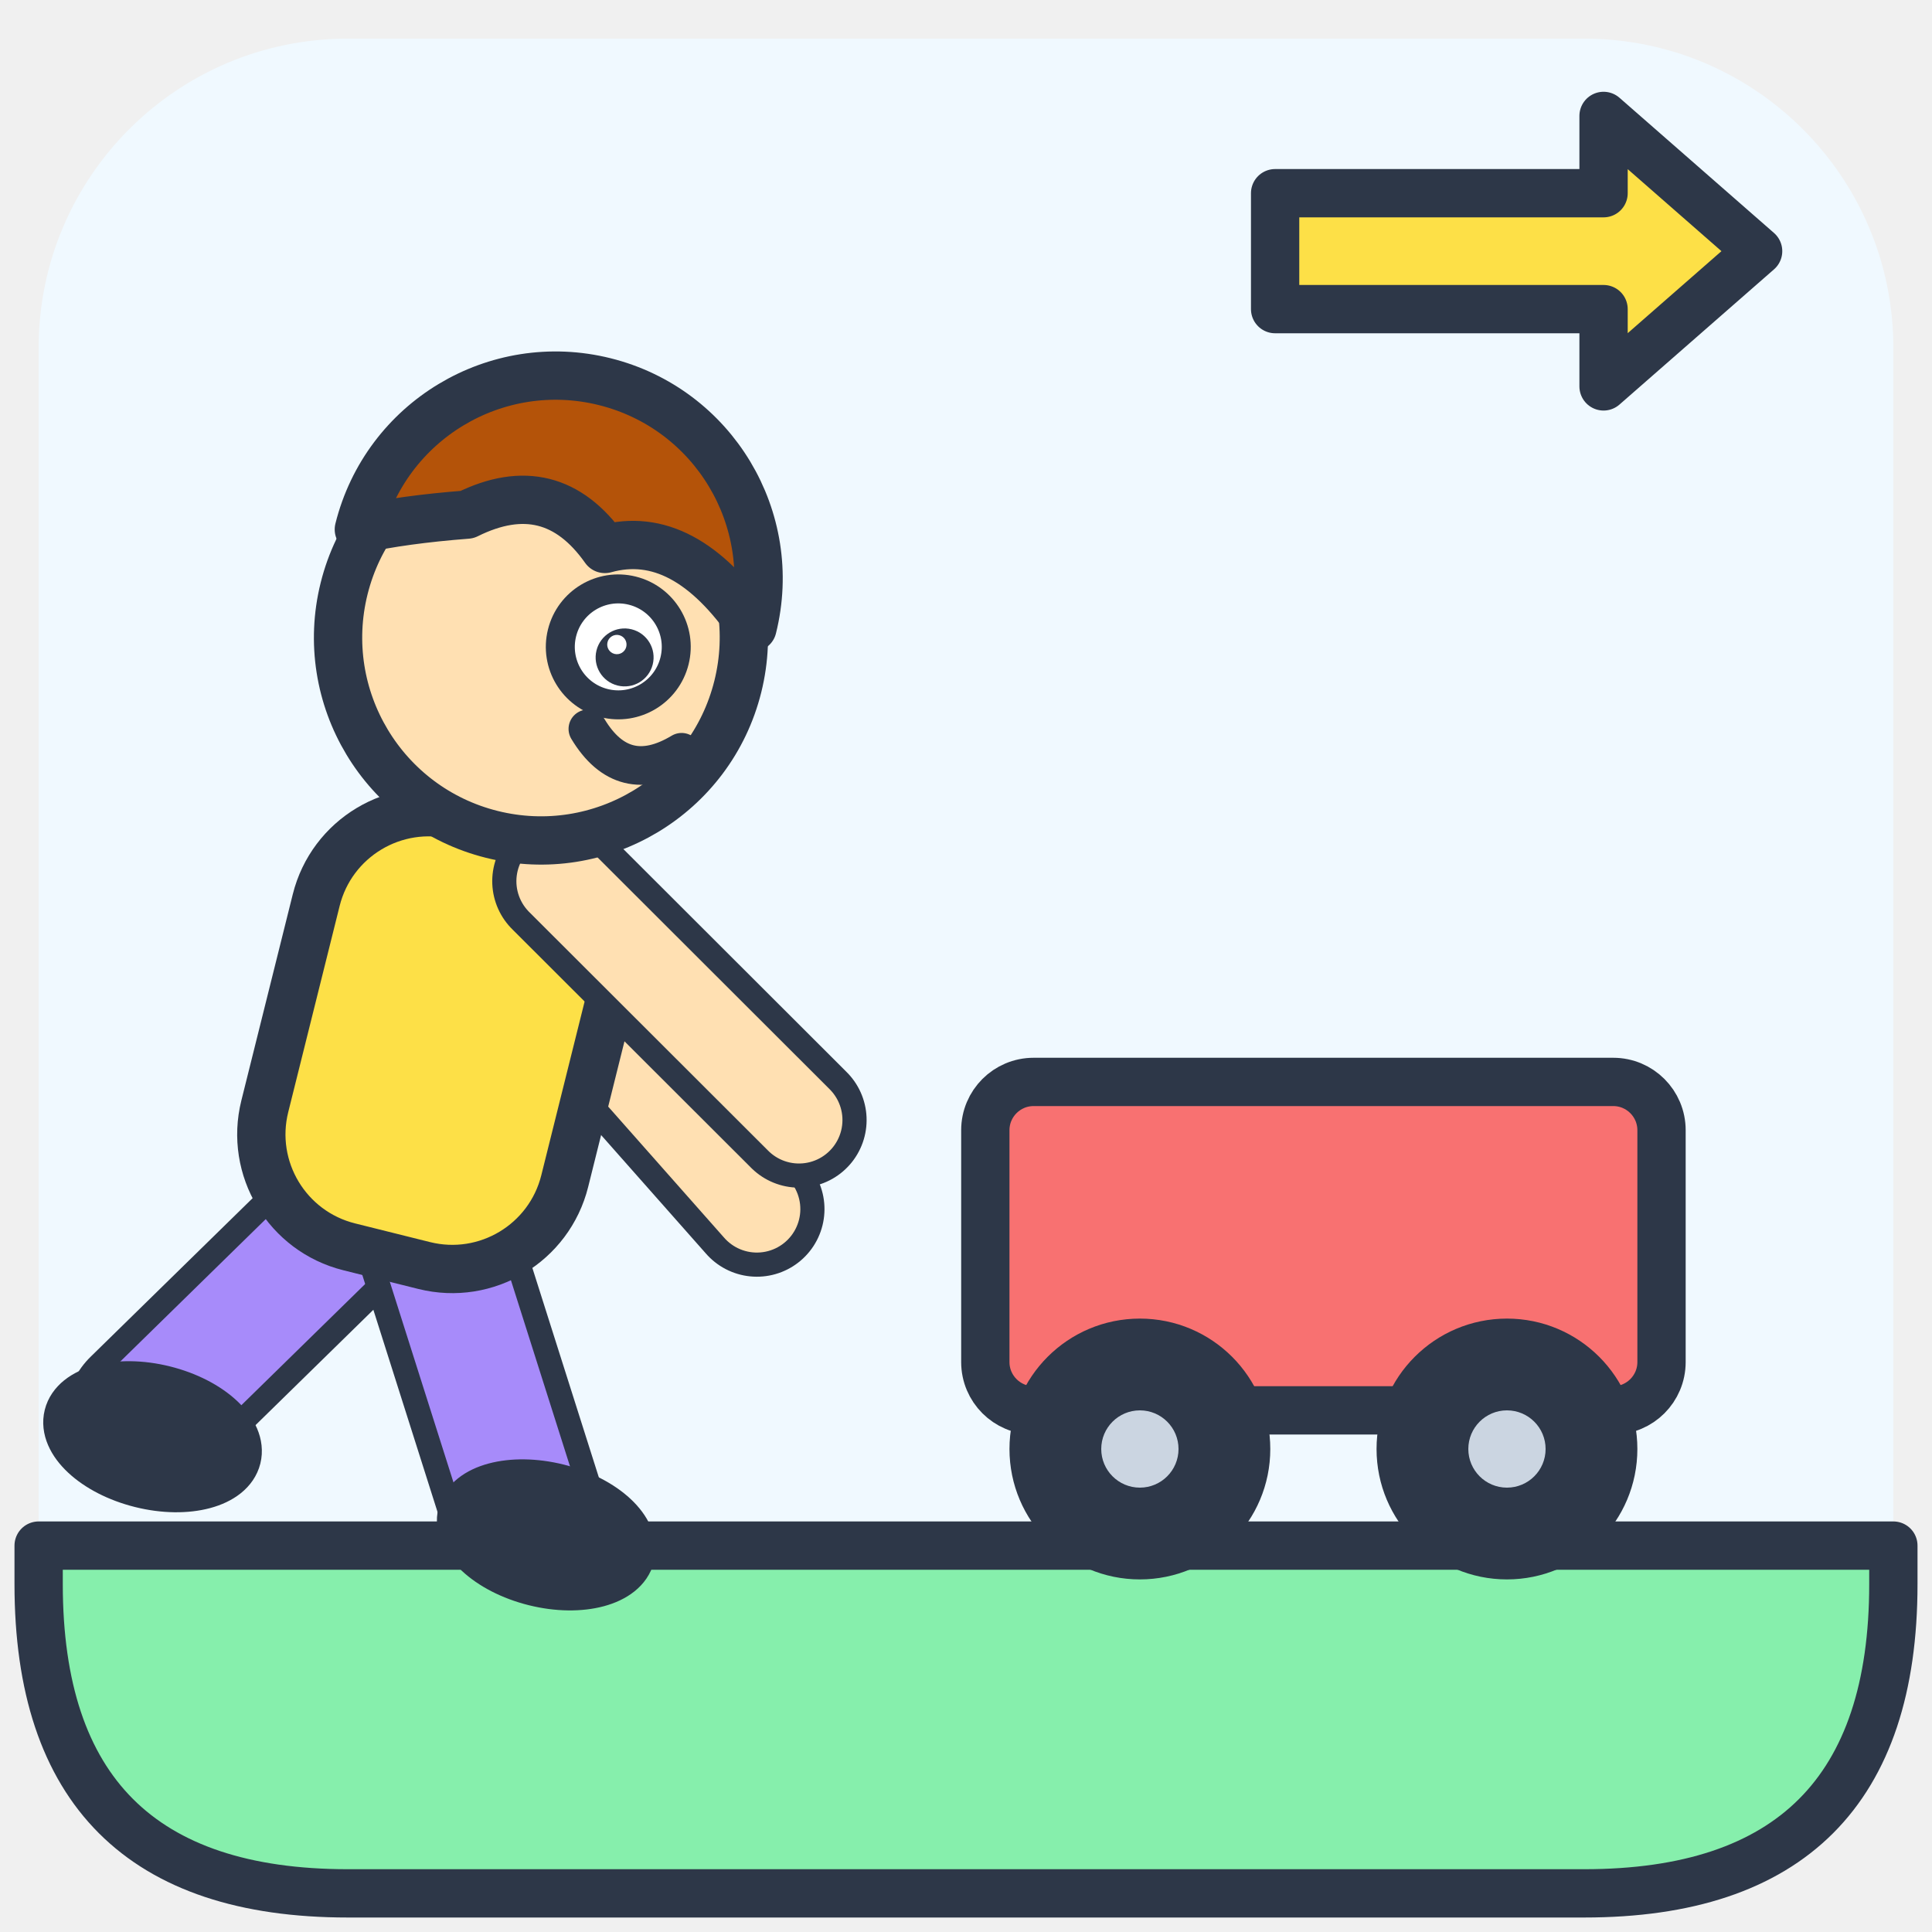
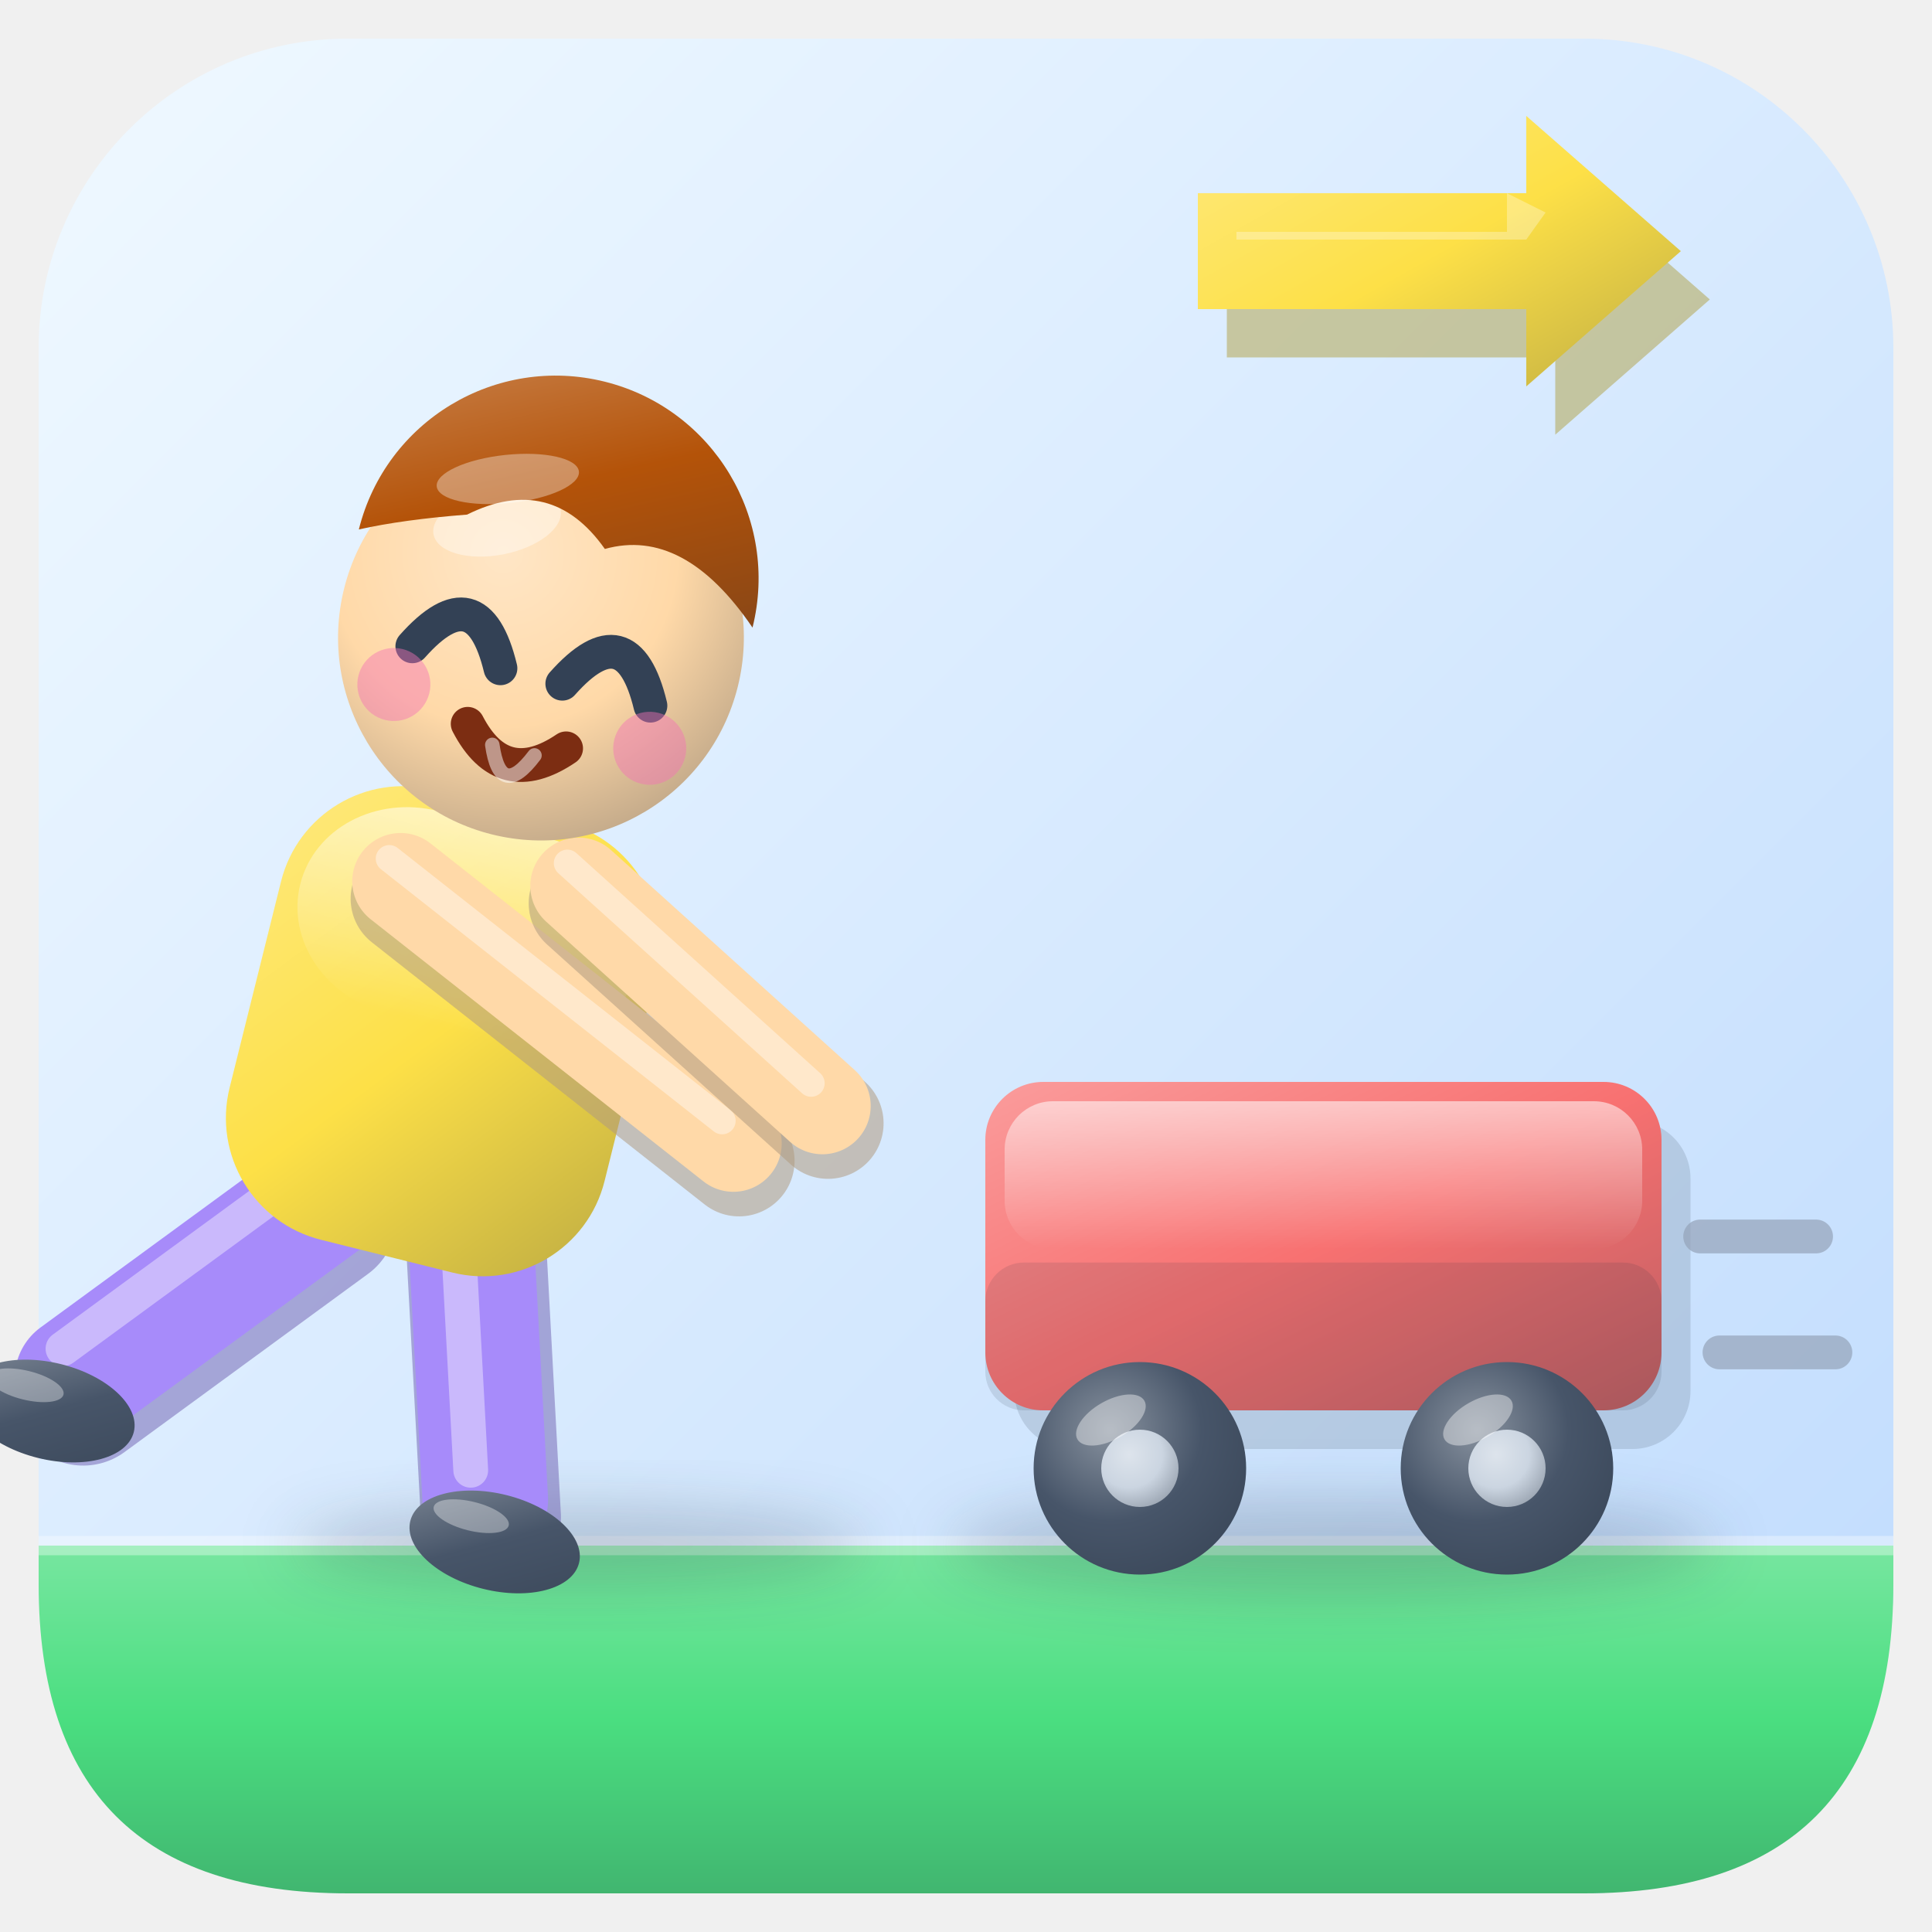
<svg xmlns="http://www.w3.org/2000/svg" viewBox="0 0 200 200" role="img" aria-label="דוחף">
-   <rect x="4" y="4" width="192" height="192" rx="32" fill="#F0F9FF" />
-   <g stroke="#2D3748" stroke-width="5" stroke-linejoin="round" stroke-linecap="round">
-     <path d="M4 160 H196 V164 Q196 196 164 196 H36 Q4 196 4 164Z" fill="#86EFAC" />
-     <g transform="translate(56 66) scale(1) rotate(14)">
-       <path d="M4 30 L36 52" fill="none" stroke-width="14" />
-       <path d="M4 30 L36 52" fill="none" stroke="#FFE0B2" stroke-width="9" />
-       <path d="M-4 62 L-20 88" fill="none" stroke-width="17" />
-       <path d="M-4 62 L-20 88" fill="none" stroke="#A78BFA" stroke-width="12" />
-       <path d="M4 62 L20 88" fill="none" stroke-width="17" />
-       <path d="M4 62 L20 88" fill="none" stroke="#A78BFA" stroke-width="12" />
-       <ellipse cx="-19" cy="90" rx="9" ry="5" fill="#2D3748" />
-       <ellipse cx="23" cy="90" rx="9" ry="5" fill="#2D3748" />
-       <rect x="-16" y="20" width="32" height="46" rx="12" fill="#FDE047" />
-       <path d="M8 24 L38 42" fill="none" stroke-width="14" />
-       <path d="M8 24 L38 42" fill="none" stroke="#FFE0B2" stroke-width="9" />
-       <circle cx="0" cy="0" r="21" fill="#FFE0B2" />
-       <path d="M-21 -6.3 A21 21 0 0 1 21 -6.3 Q11.6 -14.7 4.2 -10.5 Q-3.1 -16.8 -10.5 -10.5 Q-16.8 -8.4 -21 -6.3Z" fill="#B45309" />
-       <circle cx="8" cy="-1" r="6" fill="#fff" stroke-width="3" />
-       <circle cx="8.9" cy="-0.1" r="3" fill="#2D3748" stroke="none" />
-       <circle cx="7.8" cy="-1.2" r="1" fill="#fff" stroke="none" />
-       <path d="M7 8 Q12 13 17 8" fill="none" stroke-width="4" />
+   <defs>
+     <linearGradient id="push-pull-opposite-g0" x1="0" y1="0" x2="1" y2="1">
+       <stop offset="0" stop-color="#F0F9FF" />
+       <stop offset="1" stop-color="#BFDBFE" />
+     </linearGradient>
+     <linearGradient id="push-pull-opposite-g1" x1="0" y1="0" x2="0" y2="1">
+       <stop offset="0" stop-color="#77e6a0" />
+       <stop offset=".5" stop-color="#4ADE80" />
+       <stop offset="1" stop-color="#41b670" />
+     </linearGradient>
+     <linearGradient id="push-pull-opposite-g2" x1="0" y1="0" x2="1" y2="1">
+       <stop offset="0" stop-color="#7e8896" />
+       <stop offset=".5" stop-color="#475569" />
+       <stop offset="1" stop-color="#3c495b" />
+     </linearGradient>
+     <linearGradient id="push-pull-opposite-g3" x1="0" y1="0" x2="1" y2="1">
+       <stop offset="0" stop-color="#fee97e" />
+       <stop offset=".5" stop-color="#FDE047" />
+       <stop offset="1" stop-color="#bfad43" />
+     </linearGradient>
+     <linearGradient id="push-pull-opposite-g4" x1="0" y1="0" x2="0" y2="1">
+       <stop offset="0" stop-color="#fff" stop-opacity="0.55" />
+       <stop offset="1" stop-color="#fff" stop-opacity="0" />
+     </linearGradient>
+     <radialGradient id="push-pull-opposite-g5" cx="0.36" cy="0.32" r="0.78">
+       <stop offset="0" stop-color="#ffe6c6" />
+       <stop offset=".55" stop-color="#FFD9A8" />
+       <stop offset="1" stop-color="#bca486" />
+     </radialGradient>
+     <linearGradient id="push-pull-opposite-g6" x1="0" y1="0" x2="1" y2="1">
+       <stop offset="0" stop-color="#cb8753" />
+       <stop offset=".5" stop-color="#B45309" />
+       <stop offset="1" stop-color="#8a4716" />
+     </linearGradient>
+     <linearGradient id="push-pull-opposite-g7" x1="0" y1="0" x2="1" y2="1">
+       <stop offset="0" stop-color="#fa9c9c" />
+       <stop offset=".5" stop-color="#F87171" />
+       <stop offset="1" stop-color="#bb5d61" />
+     </linearGradient>
+     <radialGradient id="push-pull-opposite-g8" cx="0.36" cy="0.32" r="0.78">
+       <stop offset="0" stop-color="#87919e" />
+       <stop offset=".55" stop-color="#475569" />
+       <stop offset="1" stop-color="#3b485a" />
+     </radialGradient>
+     <radialGradient id="push-pull-opposite-g9" cx="0.36" cy="0.32" r="0.78">
+       <stop offset="0" stop-color="#dde4ec" />
+       <stop offset=".55" stop-color="#CBD5E1" />
+       <stop offset="1" stop-color="#97a1ae" />
+     </radialGradient>
+     <filter id="push-pull-opposite-blur" x="-30%" y="-60%" width="160%" height="220%">
+       <feGaussianBlur stdDeviation="3" />
+     </filter>
+   </defs>
+   <rect x="4" y="4" width="192" height="192" rx="32" fill="url(#push-pull-opposite-g0)" />
+   <path d="M4 160 H196 V164 Q196 196 164 196 H36 Q4 196 4 164Z" fill="url(#push-pull-opposite-g1)" />
+   <path d="M4 160 H196" stroke="#fff" stroke-width="2" opacity=".35" />
+   <ellipse cx="60" cy="160" rx="30" ry="4" fill="#1E293B" opacity="0.2" filter="url(#push-pull-opposite-blur)" />
+   <ellipse cx="138" cy="160" rx="40" ry="5" fill="#1E293B" opacity="0.2" filter="url(#push-pull-opposite-blur)" />
+   <g transform="translate(56 66) rotate(14)">
+     <g transform="translate(0 0)">
+       <path d="M-8 62 L-28 86" fill="none" stroke="#7769b6" stroke-width="14.5" stroke-linecap="round" stroke-linejoin="round" opacity=".55" transform="translate(1 1.6)" />
+       <path d="M-8 62 L-28 86" fill="none" stroke="#A78BFA" stroke-width="13" stroke-linecap="round" stroke-linejoin="round" />
+       <path d="M-8 62 L-28 86" fill="none" stroke="#fff" stroke-width="3.6" stroke-linecap="round" stroke-linejoin="round" opacity="0.4" transform="translate(-2.2 -2.6)" />
+       <path d="M8 62 L16 88" fill="none" stroke="#7769b6" stroke-width="14.5" stroke-linecap="round" stroke-linejoin="round" opacity=".55" transform="translate(1 1.6)" />
+       <path d="M8 62 L16 88" fill="none" stroke="#A78BFA" stroke-width="13" stroke-linecap="round" stroke-linejoin="round" />
+       <path d="M8 62 L16 88" fill="none" stroke="#fff" stroke-width="3.6" stroke-linecap="round" stroke-linejoin="round" opacity="0.4" transform="translate(-2.2 -2.6)" />
+       <ellipse cx="-30" cy="90" rx="9" ry="5" fill="url(#push-pull-opposite-g2)" />
+       <ellipse cx="-33" cy="88" rx="4" ry="1.5" fill="#fff" opacity="0.35" />
+       <ellipse cx="18" cy="92" rx="9" ry="5" fill="url(#push-pull-opposite-g2)" />
+       <ellipse cx="15" cy="90" rx="4" ry="1.5" fill="#fff" opacity="0.35" />
+       <rect x="-20" y="18" width="40" height="48" rx="13" fill="url(#push-pull-opposite-g3)" />
+       <rect x="-18" y="20" width="36" height="21.6" rx="12" fill="url(#push-pull-opposite-g4)" />
+       <path d="M-8 28 L32 46" fill="none" stroke="#b19b80" stroke-width="11.5" stroke-linecap="round" stroke-linejoin="round" opacity=".55" transform="translate(1 1.6)" />
+       <path d="M-8 28 L32 46" fill="none" stroke="#FFD9A8" stroke-width="10" stroke-linecap="round" stroke-linejoin="round" />
+       <path d="M-8 28 L32 46" fill="none" stroke="#fff" stroke-width="2.8" stroke-linecap="round" stroke-linejoin="round" opacity="0.4" transform="translate(-1.7 -2)" />
+       <path d="M10 24 L40 40" fill="none" stroke="#b19b80" stroke-width="11.5" stroke-linecap="round" stroke-linejoin="round" opacity=".55" transform="translate(1 1.6)" />
+       <path d="M10 24 L40 40" fill="none" stroke="#FFD9A8" stroke-width="10" stroke-linecap="round" stroke-linejoin="round" />
+       <path d="M10 24 L40 40" fill="none" stroke="#fff" stroke-width="2.8" stroke-linecap="round" stroke-linejoin="round" opacity="0.4" transform="translate(-1.7 -2)" />
+       <circle cx="0" cy="0" r="21" fill="url(#push-pull-opposite-g5)" />
+       <ellipse cx="-7.3" cy="-10.5" rx="6.7" ry="3.4" fill="#fff" opacity="0.4" transform="rotate(-25 -7.3 -10.5)" />
+       <path d="M-21 -6.3 A21 21 0 0 1 21 -6.3 Q11.6 -14.7 4.2 -10.5 Q-3.1 -16.8 -10.5 -10.5 Q-16.8 -8.4 -21 -6.3Z" fill="url(#push-pull-opposite-g6)" />
+       <ellipse cx="-7.3" cy="-15.1" rx="7.4" ry="2.5" fill="#fff" opacity="0.35" transform="rotate(-20 -7.3 -15.1)" />
+       <path d="M-12.7 4.1 Q-8 -4.9 -3.3 4.1" fill="none" stroke="#334155" stroke-width="3.5" stroke-linecap="round" stroke-linejoin="round" />
+       <path d="M3.3 4.1 Q8 -4.9 12.7 4.1" fill="none" stroke="#334155" stroke-width="3.5" stroke-linecap="round" stroke-linejoin="round" />
+       <circle cx="-13.6" cy="8.4" r="3.78" fill="#F472B6" opacity=".45" />
+       <circle cx="13.7" cy="8.4" r="3.78" fill="#F472B6" opacity=".45" />
+       <path d="M-5.2 10.5 Q0 16.4 5.3 10.5" fill="none" stroke="#7C2D12" stroke-width="3.5" stroke-linecap="round" stroke-linejoin="round" />
+       <path d="M-2.2 12 Q0 17.4 2.3 12" fill="none" stroke="#fff" stroke-width="1.5" stroke-linecap="round" stroke-linejoin="round" opacity="0.5" />
    </g>
-     <rect x="102" y="112" width="70" height="34" rx="5" fill="#F87171" />
-     <circle cx="118" cy="150" r="11" fill="#2D3748" />
-     <circle cx="118" cy="150" r="4" fill="#CBD5E1" stroke="none" />
-     <circle cx="156" cy="150" r="11" fill="#2D3748" />
-     <circle cx="156" cy="150" r="4" fill="#CBD5E1" stroke="none" />
-     <polygon transform="translate(132 26) rotate(0)" points="0,-6 34,-6 34,-14 50,0 34,14 34,6 0,6" fill="#FDE047" />
  </g>
+   <rect x="105" y="116" width="70" height="34" rx="6" fill="#1E293B" opacity=".14" />
+   <rect x="102" y="112" width="70" height="34" rx="6" fill="url(#push-pull-opposite-g7)" />
+   <rect x="104" y="114" width="66" height="15.3" rx="5" fill="url(#push-pull-opposite-g4)" />
+   <rect x="102" y="130.7" width="70" height="15.3" rx="4" fill="#1E293B" opacity=".12" />
+   <circle cx="118" cy="152" r="11" fill="url(#push-pull-opposite-g8)" />
+   <circle cx="118" cy="152" r="4" fill="url(#push-pull-opposite-g9)" />
+   <ellipse cx="115" cy="147" rx="4" ry="2" fill="#fff" opacity="0.4" transform="rotate(-30 115 147)" />
+   <circle cx="156" cy="152" r="11" fill="url(#push-pull-opposite-g8)" />
+   <circle cx="156" cy="152" r="4" fill="url(#push-pull-opposite-g9)" />
+   <ellipse cx="153" cy="147" rx="4" ry="2" fill="#fff" opacity="0.4" transform="rotate(-30 153 147)" />
+   <g transform="translate(124 26) rotate(0)">
+     <polygon points="0,-6 34,-6 34,-14 50,0 34,14 34,6 0,6" fill="#afa041" transform="translate(3 5)" opacity=".5" />
+     <polygon points="0,-6 34,-6 34,-14 50,0 34,14 34,6 0,6" fill="url(#push-pull-opposite-g3)" />
+     <polygon points="4,-2 32,-2 32,-6 36,-4 34,-1.2 4,-1.2" fill="#fff" opacity=".3" />
+   </g>
+   <path d="M176 128 L188 128" fill="none" stroke="#94A3B8" stroke-width="3.5" stroke-linecap="round" stroke-linejoin="round" opacity="0.7" />
+   <path d="M178 140 L190 140" fill="none" stroke="#94A3B8" stroke-width="3.5" stroke-linecap="round" stroke-linejoin="round" opacity="0.7" />
</svg>
